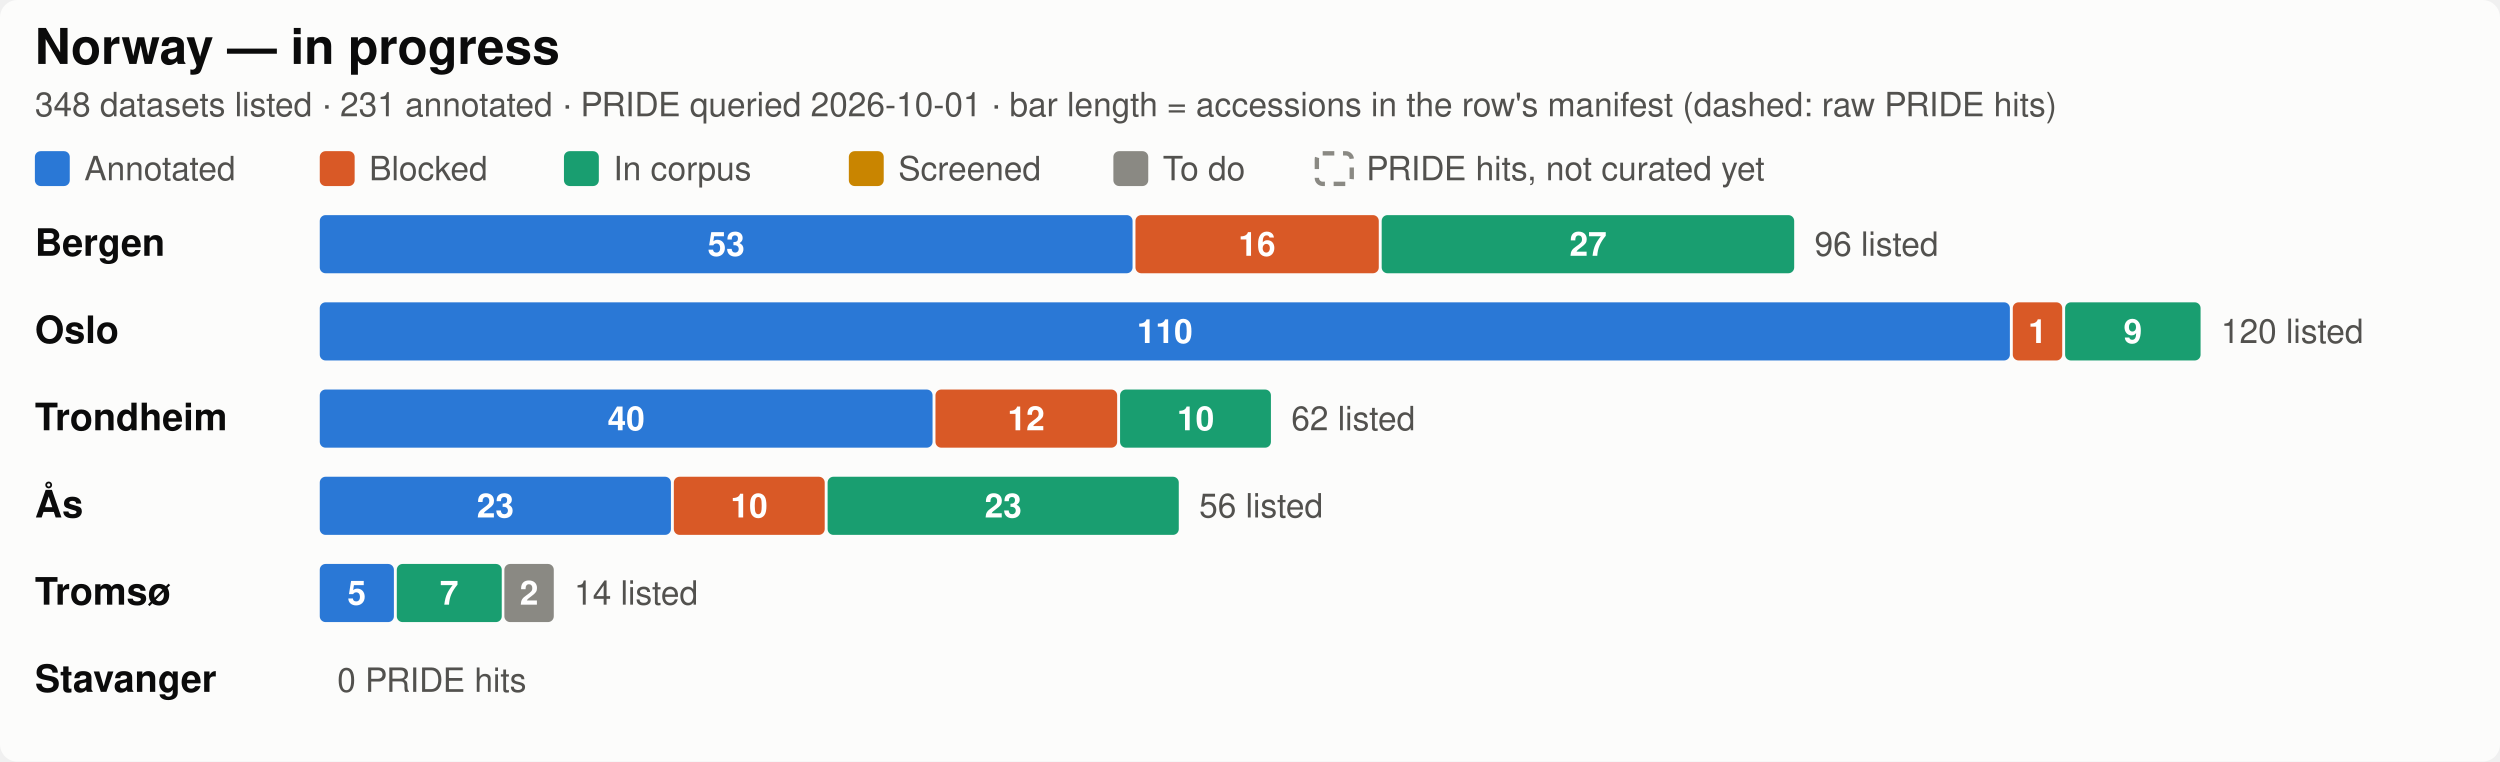
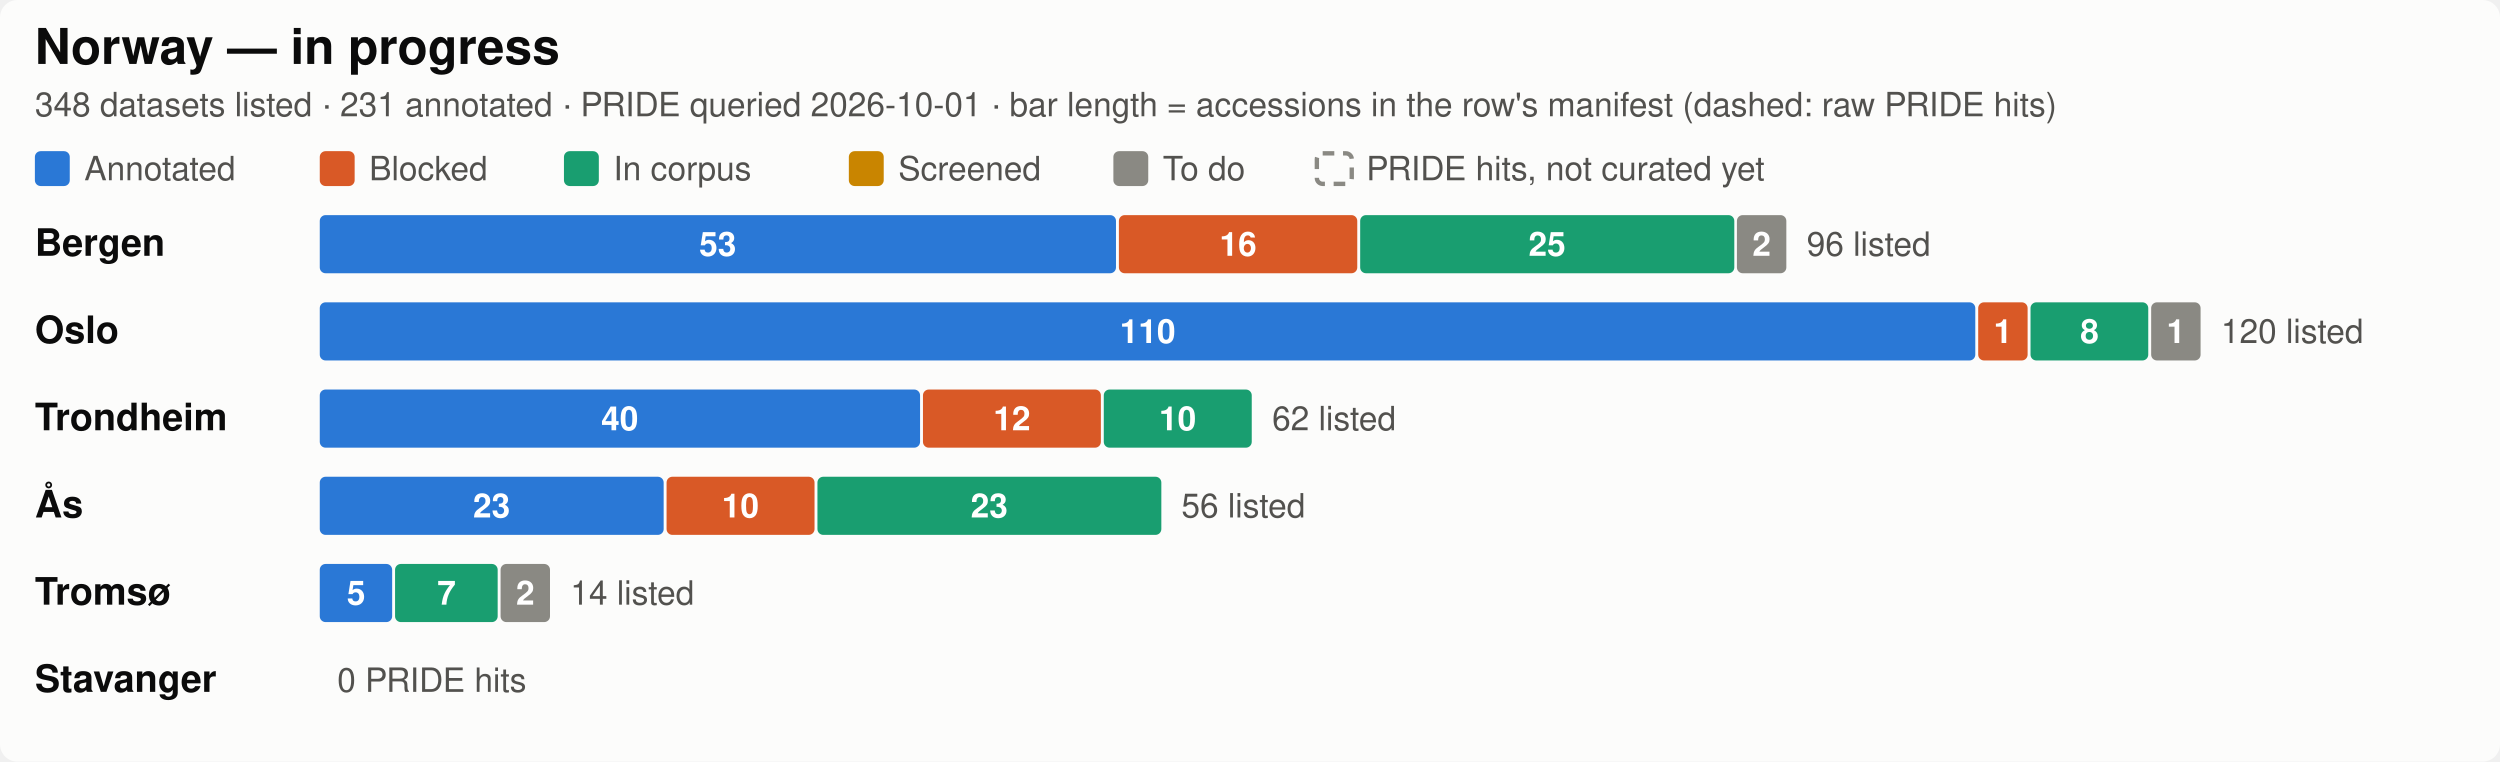
<svg xmlns="http://www.w3.org/2000/svg" width="860" height="262" viewBox="0 0 860 262" role="img" aria-label="Norway SDRF progress by city">
  <style>
  .bg { fill: #fcfcfb; }
  .title { fill: #0b0b0b; font-size: 17px; font-weight: 600; }
  .city { fill: #0b0b0b; font-size: 13px; font-weight: 600; }
  .sub, .legend, .total { fill: #52514e; font-size: 11.5px; }
  .seg { font-size: 11.5px; font-weight: 600; fill: #ffffff; font-variant-numeric: tabular-nums; }
  .uncurated { fill: none; stroke: #8a8983; stroke-width: 1.5; stroke-dasharray: 4 3; }
  text { font-family: -apple-system, "Segoe UI", Helvetica, Arial, sans-serif; }
  .c-annotated { fill: #2a78d6; }
  .c-blocked { fill: #d95926; }
  .c-in_corpus { fill: #199e70; }
  .c-screened { fill: #c98500; }
  .c-todo { fill: #8a8983; }

  @media (prefers-color-scheme: dark) {
    .bg { fill: #1a1a19; }
    .title, .city { fill: #ffffff; }
    .sub, .legend, .total { fill: #c3c2b7; }
    .uncurated { stroke: #8f8e86; }
    .c-annotated { fill: #3987e5; }
    .c-blocked { fill: #d95926; }
    .c-in_corpus { fill: #199e70; }
    .c-screened { fill: #c98500; }
    .c-todo { fill: #6b6a65; }
  }
</style>
  <rect class="bg" width="860" height="262" rx="6" />
  <text class="title" x="12" y="22">Norway — in progress</text>
  <text class="sub" x="12" y="40">348 datasets listed · 231 annotated · PRIDE queried 2026-10-01 · bar length = accessions in the row's manifest (dashed: raw PRIDE hits)</text>
  <rect class="c-annotated" fill="#2a78d6" x="12" y="52" width="12" height="12" rx="2" />
  <text class="legend" x="29" y="62">Annotated</text>
  <rect class="c-blocked" fill="#d95926" x="110" y="52" width="12" height="12" rx="2" />
  <text class="legend" x="127" y="62">Blocked</text>
  <rect class="c-in_corpus" fill="#199e70" x="194" y="52" width="12" height="12" rx="2" />
  <text class="legend" x="211" y="62">In corpus</text>
  <rect class="c-screened" fill="#c98500" x="292" y="52" width="12" height="12" rx="2" />
  <text class="legend" x="309" y="62">Screened</text>
  <rect class="c-todo" fill="#8a8983" x="383" y="52" width="12" height="12" rx="2" />
  <text class="legend" x="400" y="62">To do</text>
  <rect class="uncurated" fill="none" stroke="#8a8983" x="453" y="52.75" width="12" height="10.5" rx="2" />
  <text class="legend" x="470" y="62">PRIDE hits, not curated yet</text>
  <text class="city" x="12" y="88.0">Bergen</text>
-   <rect class="c-annotated" fill="#2a78d6" x="110.0" y="74" width="279.6" height="20" rx="2" />
-   <text class="seg" x="249.8" y="88.0" text-anchor="middle">53</text>
-   <rect class="c-blocked" fill="#d95926" x="390.6" y="74" width="83.7" height="20" rx="2" />
-   <text class="seg" x="432.4" y="88.0" text-anchor="middle">16</text>
-   <rect class="c-in_corpus" fill="#199e70" x="475.3" y="74" width="141.9" height="20" rx="2" />
-   <text class="seg" x="546.3" y="88.0" text-anchor="middle">27</text>
-   <text class="total" x="624.2" y="88.0">96 listed</text>
+   <rect class="c-annotated" fill="#2a78d6" x="110.0" y="74" width="273.9" height="20" rx="2" />
+   <text class="seg" x="246.9" y="88.0" text-anchor="middle">53</text>
+   <rect class="c-blocked" fill="#d95926" x="384.9" y="74" width="82.0" height="20" rx="2" />
+   <text class="seg" x="425.9" y="88.0" text-anchor="middle">16</text>
+   <rect class="c-in_corpus" fill="#199e70" x="467.9" y="74" width="128.7" height="20" rx="2" />
+   <text class="seg" x="532.2" y="88.0" text-anchor="middle">25</text>
+   <rect class="c-todo" fill="#8a8983" x="597.5" y="74" width="17.0" height="20" rx="2" />
+   <text class="seg" x="606.0" y="88.0" text-anchor="middle">2</text>
+   <text class="total" x="621.5" y="88.0">96 listed</text>
  <text class="city" x="12" y="118.0">Oslo</text>
-   <rect class="c-annotated" fill="#2a78d6" x="110.0" y="104" width="581.4" height="20" rx="2" />
-   <text class="seg" x="400.7" y="118.0" text-anchor="middle">110</text>
-   <rect class="c-blocked" fill="#d95926" x="692.4" y="104" width="17.0" height="20" rx="2" />
-   <text class="seg" x="700.9" y="118.0" text-anchor="middle">1</text>
-   <rect class="c-in_corpus" fill="#199e70" x="710.4" y="104" width="46.6" height="20" rx="2" />
-   <text class="seg" x="733.7" y="118.0" text-anchor="middle">9</text>
+   <rect class="c-annotated" fill="#2a78d6" x="110.0" y="104" width="569.5" height="20" rx="2" />
+   <text class="seg" x="394.8" y="118.0" text-anchor="middle">110</text>
+   <rect class="c-blocked" fill="#d95926" x="680.5" y="104" width="17.0" height="20" rx="2" />
+   <text class="seg" x="689.0" y="118.0" text-anchor="middle">1</text>
+   <rect class="c-in_corpus" fill="#199e70" x="698.5" y="104" width="40.5" height="20" rx="2" />
+   <text class="seg" x="718.8" y="118.0" text-anchor="middle">8</text>
+   <rect class="c-todo" fill="#8a8983" x="740.0" y="104" width="17.0" height="20" rx="2" />
+   <text class="seg" x="748.5" y="118.0" text-anchor="middle">1</text>
  <text class="total" x="764.0" y="118.0">120 listed</text>
  <text class="city" x="12" y="148.0">Trondheim</text>
-   <rect class="c-annotated" fill="#2a78d6" x="110.0" y="134" width="210.8" height="20" rx="2" />
-   <text class="seg" x="215.4" y="148.0" text-anchor="middle">40</text>
-   <rect class="c-blocked" fill="#d95926" x="321.8" y="134" width="62.5" height="20" rx="2" />
-   <text class="seg" x="353.0" y="148.0" text-anchor="middle">12</text>
-   <rect class="c-in_corpus" fill="#199e70" x="385.3" y="134" width="51.9" height="20" rx="2" />
-   <text class="seg" x="411.3" y="148.0" text-anchor="middle">10</text>
-   <text class="total" x="444.2" y="148.0">62 listed</text>
+   <rect class="c-annotated" fill="#2a78d6" x="110.0" y="134" width="206.5" height="20" rx="2" />
+   <text class="seg" x="213.2" y="148.0" text-anchor="middle">40</text>
+   <rect class="c-blocked" fill="#d95926" x="317.5" y="134" width="61.2" height="20" rx="2" />
+   <text class="seg" x="348.1" y="148.0" text-anchor="middle">12</text>
+   <rect class="c-in_corpus" fill="#199e70" x="379.7" y="134" width="50.9" height="20" rx="2" />
+   <text class="seg" x="405.1" y="148.0" text-anchor="middle">10</text>
+   <text class="total" x="437.6" y="148.0">62 listed</text>
  <text class="city" x="12" y="178.0">Ås</text>
-   <rect class="c-annotated" fill="#2a78d6" x="110.0" y="164" width="120.8" height="20" rx="2" />
-   <text class="seg" x="170.4" y="178.0" text-anchor="middle">23</text>
-   <rect class="c-blocked" fill="#d95926" x="231.8" y="164" width="51.9" height="20" rx="2" />
-   <text class="seg" x="257.7" y="178.0" text-anchor="middle">10</text>
-   <rect class="c-in_corpus" fill="#199e70" x="284.7" y="164" width="120.8" height="20" rx="2" />
-   <text class="seg" x="345.1" y="178.0" text-anchor="middle">23</text>
-   <text class="total" x="412.5" y="178.0">56 listed</text>
+   <rect class="c-annotated" fill="#2a78d6" x="110.0" y="164" width="118.3" height="20" rx="2" />
+   <text class="seg" x="169.1" y="178.0" text-anchor="middle">23</text>
+   <rect class="c-blocked" fill="#d95926" x="229.3" y="164" width="50.9" height="20" rx="2" />
+   <text class="seg" x="254.7" y="178.0" text-anchor="middle">10</text>
+   <rect class="c-in_corpus" fill="#199e70" x="281.2" y="164" width="118.3" height="20" rx="2" />
+   <text class="seg" x="340.3" y="178.0" text-anchor="middle">23</text>
+   <text class="total" x="406.4" y="178.0">56 listed</text>
  <text class="city" x="12" y="208.0">Tromsø</text>
-   <rect class="c-annotated" fill="#2a78d6" x="110.0" y="194" width="25.5" height="20" rx="2" />
-   <text class="seg" x="122.7" y="208.0" text-anchor="middle">5</text>
-   <rect class="c-in_corpus" fill="#199e70" x="136.5" y="194" width="36.1" height="20" rx="2" />
-   <text class="seg" x="154.5" y="208.0" text-anchor="middle">7</text>
-   <rect class="c-todo" fill="#8a8983" x="173.5" y="194" width="17.0" height="20" rx="2" />
-   <text class="seg" x="182.0" y="208.0" text-anchor="middle">2</text>
-   <text class="total" x="197.5" y="208.0">14 listed</text>
+   <rect class="c-annotated" fill="#2a78d6" x="110.0" y="194" width="24.9" height="20" rx="2" />
+   <text class="seg" x="122.5" y="208.0" text-anchor="middle">5</text>
+   <rect class="c-in_corpus" fill="#199e70" x="135.9" y="194" width="35.3" height="20" rx="2" />
+   <text class="seg" x="153.6" y="208.0" text-anchor="middle">7</text>
+   <rect class="c-todo" fill="#8a8983" x="172.2" y="194" width="17.0" height="20" rx="2" />
+   <text class="seg" x="180.7" y="208.0" text-anchor="middle">2</text>
+   <text class="total" x="196.2" y="208.0">14 listed</text>
  <text class="city" x="12" y="238.0">Stavanger</text>
  <text class="total" x="116.0" y="238.0">0 PRIDE hits</text>
</svg>
